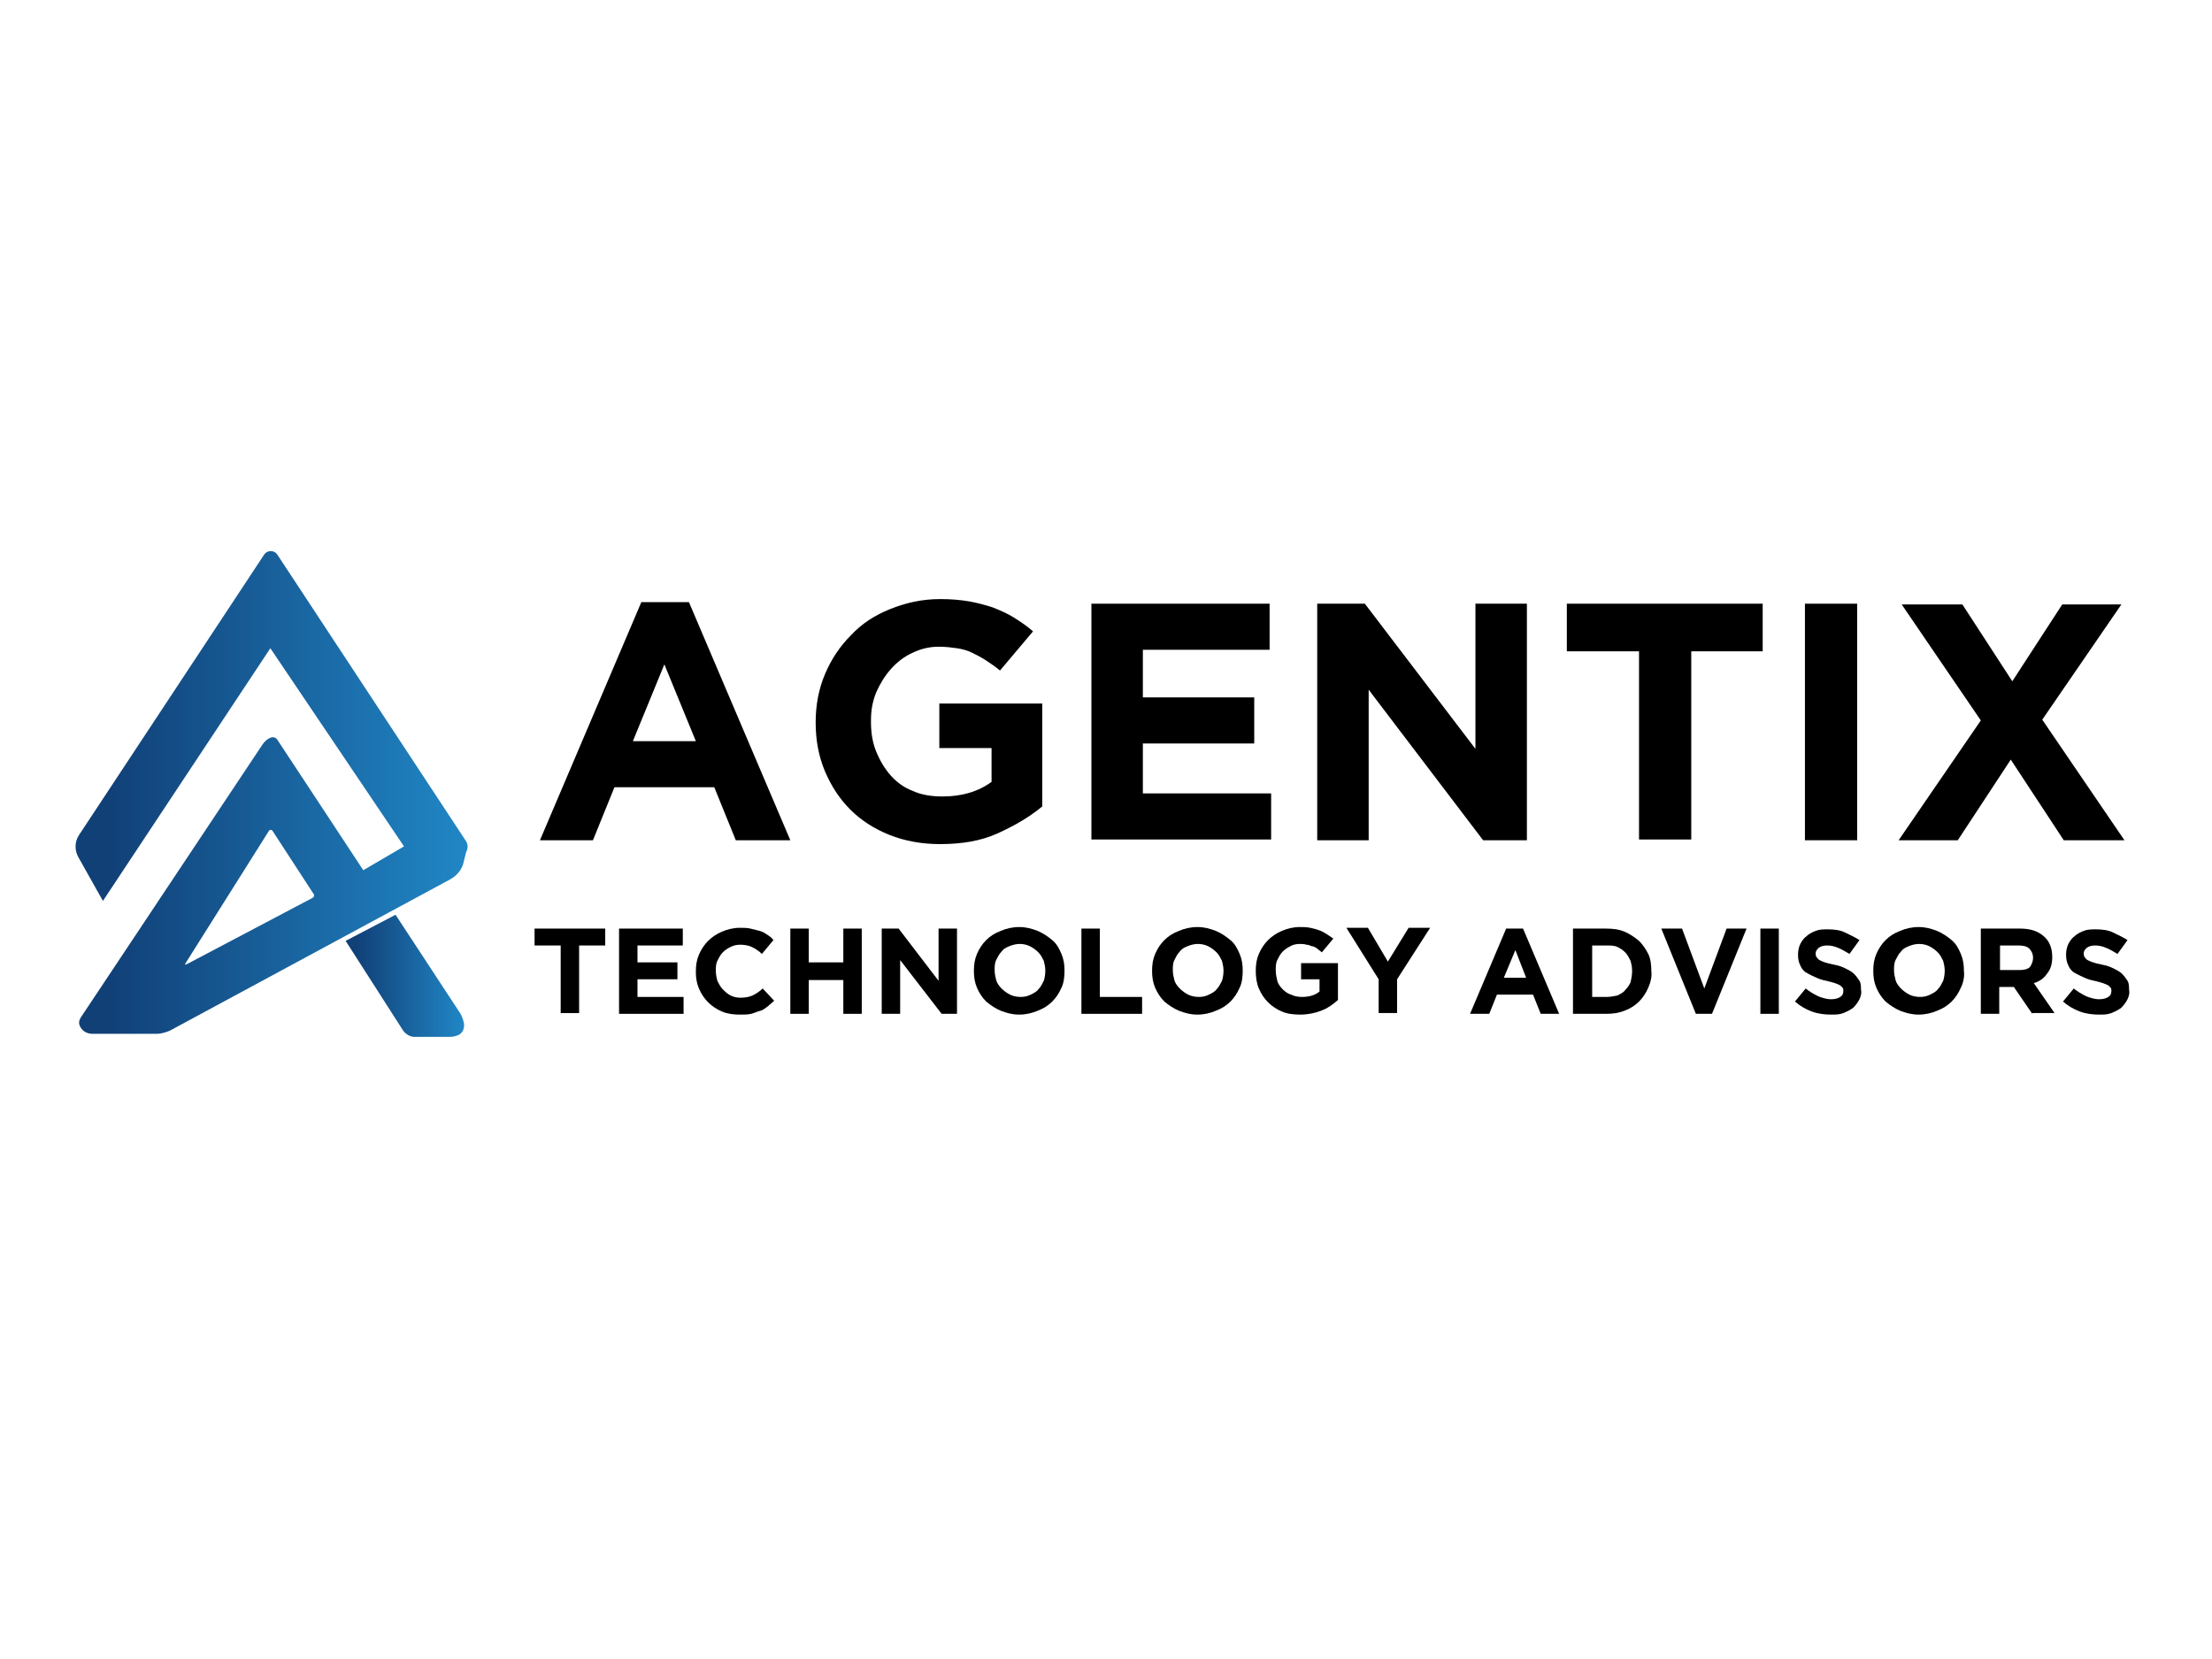
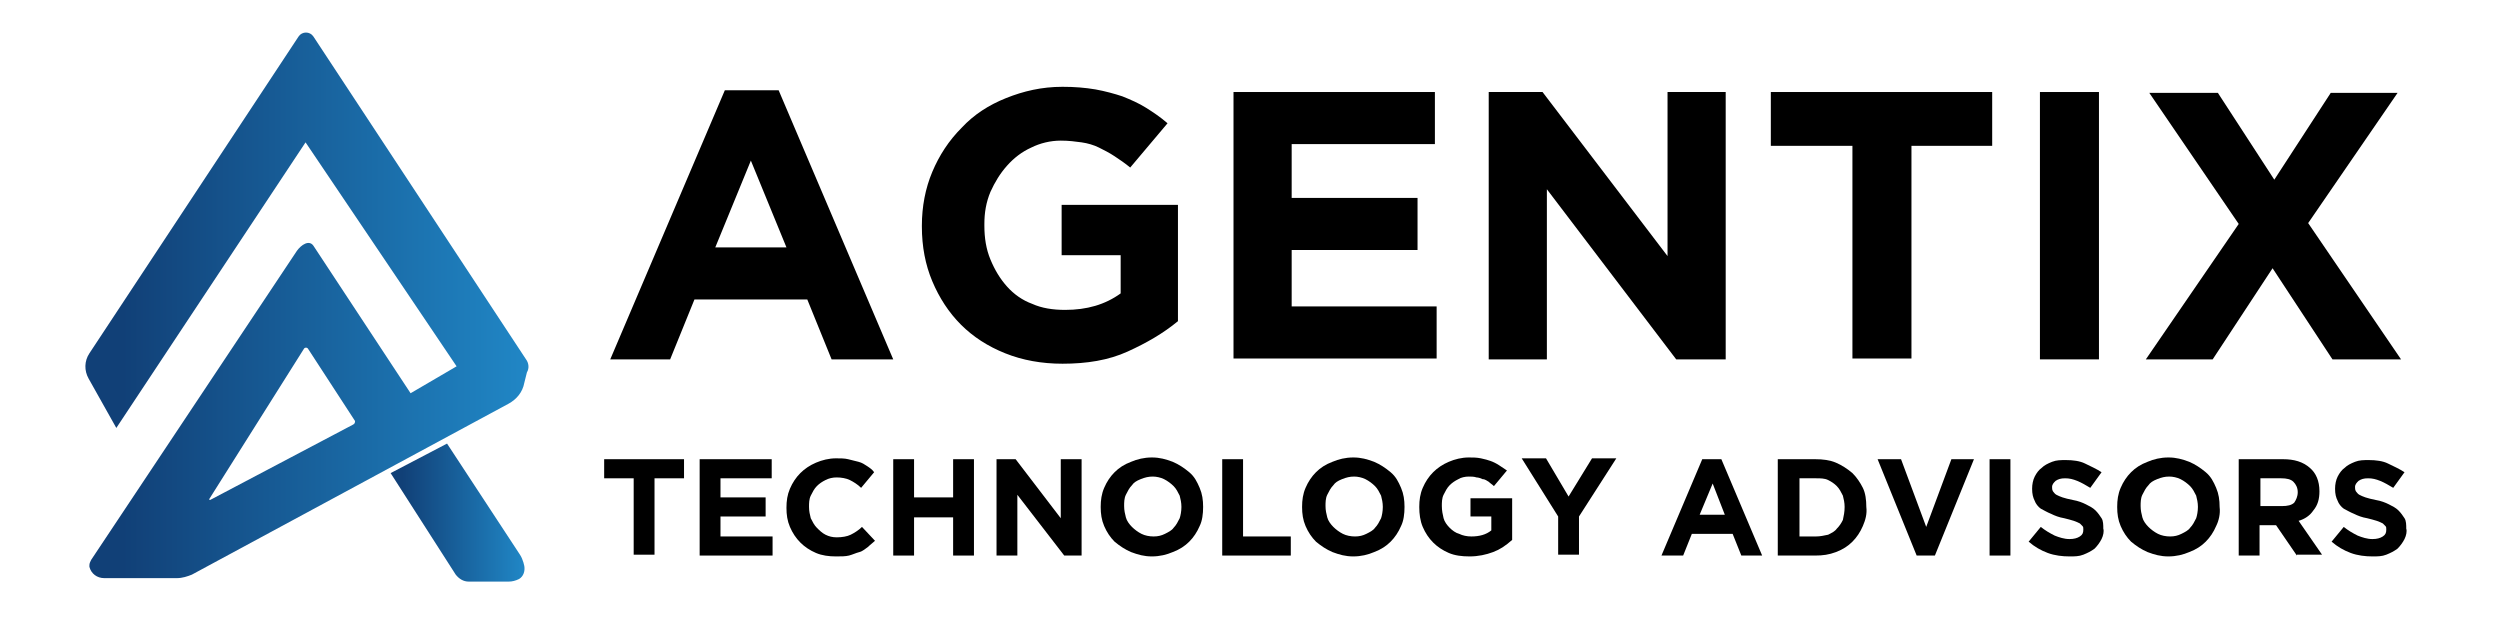
- <svg xmlns="http://www.w3.org/2000/svg" version="1.1" id="Layer_1" x="0px" y="0px" viewBox="0 0 288 216" style="enable-background:new 0 0 288 216;" xml:space="preserve">
+ <svg xmlns="http://www.w3.org/2000/svg" version="1.1" id="Layer_1" x="0px" y="0px" viewBox="0 68 288 72" style="enable-background:new 0 68 288 72;" xml:space="preserve">
  <style type="text/css">
	.st0{fill:url(#SVGID_1_);}
	.st1{fill:url(#SVGID_00000158739801089842616940000013807596166474084738_);}
	.st2{fill:url(#SVGID_00000147908610236979233260000004273242102909346443_);}
	.st3{fill:url(#SVGID_00000048472448886595864800000000669871741548539013_);}
</style>
  <g>
    <g>
      <linearGradient id="SVGID_1_" gradientUnits="userSpaceOnUse" x1="9.884" y1="103.131" x2="60.916" y2="103.131">
        <stop offset="8.341894e-02" style="stop-color:#114077" />
        <stop offset="0.99" style="stop-color:#2086C5" />
      </linearGradient>
      <path class="st0" d="M60.6,109.4L36.1,72.2c-0.4-0.6-1.3-0.6-1.7,0l-24.1,36.5c-0.6,0.9-0.6,2-0.1,2.9l3.2,5.7l21.8-32.9    l17.4,25.8l-5.3,3.1L36.1,96.3c-0.5-0.7-1.4-0.1-1.9,0.6l-23.7,35.6c-0.1,0.2-0.2,0.4-0.2,0.6c0,0.1,0,0.2,0,0.2    c0.2,0.8,0.9,1.3,1.7,1.3h8.4c0.6,0,1.2-0.2,1.7-0.4l36.5-19.7c0.9-0.5,1.6-1.3,1.8-2.4l0.3-1.2C61,110.4,60.9,109.8,60.6,109.4z     M40.7,116.9l-16.5,8.7c0,0-0.1,0-0.1-0.1L35,108.2c0.1-0.2,0.4-0.2,0.5,0l5.4,8.3C40.9,116.6,40.9,116.8,40.7,116.9z" />
      <linearGradient id="SVGID_00000070812502962492952610000006406434534223231880_" gradientUnits="userSpaceOnUse" x1="45.035" y1="127.044" x2="60.423" y2="127.044">
        <stop offset="8.341894e-02" style="stop-color:#114077" />
        <stop offset="0.99" style="stop-color:#2086C5" />
      </linearGradient>
      <path style="fill:url(#SVGID_00000070812502962492952610000006406434534223231880_);" d="M54,135h4.6c0.4,0,0.8-0.1,1.2-0.3l0,0    c0.5-0.3,0.7-0.9,0.6-1.5l-0.1-0.4c-0.1-0.3-0.2-0.6-0.4-0.9l-8.4-12.8l-6.5,3.4l7.5,11.7C52.9,134.7,53.4,135,54,135z" />
    </g>
    <g>
      <g>
        <path d="M95.8,109.4l-2.8-6.9H80l-2.8,6.9h-6.9l13.2-31h6.2l13.2,31H95.8z M86.5,86.5l-4.1,10h8.2L86.5,86.5z" />
        <path d="M129.9,108.5c-2.2,1-4.7,1.4-7.5,1.4c-2.4,0-4.6-0.4-6.6-1.2c-2-0.8-3.7-1.9-5.1-3.3c-1.4-1.4-2.5-3.1-3.3-5     s-1.2-4-1.2-6.3V94c0-2.2,0.4-4.3,1.2-6.2c0.8-1.9,1.9-3.6,3.4-5.1c1.4-1.5,3.1-2.6,5.1-3.4c2-0.8,4.1-1.3,6.5-1.3     c1.4,0,2.6,0.1,3.8,0.3c1.1,0.2,2.2,0.5,3.1,0.8c1,0.4,1.9,0.8,2.7,1.3s1.7,1.1,2.5,1.8l-4.3,5.1c-0.6-0.5-1.2-0.9-1.8-1.3     c-0.6-0.4-1.2-0.7-1.8-1c-0.6-0.3-1.3-0.5-2-0.6c-0.7-0.1-1.5-0.2-2.4-0.2c-1.2,0-2.4,0.3-3.4,0.8c-1.1,0.5-2,1.2-2.8,2.1     c-0.8,0.9-1.4,1.9-1.9,3c-0.5,1.2-0.7,2.4-0.7,3.7V94c0,1.4,0.2,2.7,0.7,3.9s1.1,2.2,1.9,3.1c0.8,0.9,1.8,1.6,2.9,2     c1.1,0.5,2.4,0.7,3.8,0.7c2.5,0,4.6-0.6,6.4-1.9v-4.4h-6.8v-5.8h13.4V105C134,106.4,132.1,107.5,129.9,108.5z" />
        <path d="M142.1,109.4V78.6h23.2v6h-16.5v6.2h14.5v6h-14.5v6.5h16.7v6H142.1z" />
        <path d="M193.1,109.4l-14.9-19.6v19.6h-6.7V78.6h6.2l14.4,18.9V78.6h6.7v30.8H193.1z" />
        <path d="M220.2,84.8v24.5h-6.8V84.8H204v-6.2h25.5v6.2H220.2z" />
        <path d="M235,109.4V78.6h6.8v30.8H235z" />
        <path d="M268.7,109.4l-6.9-10.5l-6.9,10.5h-7.7l10.7-15.6l-10.3-15.1h7.9l6.5,10l6.5-10h7.7l-10.3,15l10.7,15.7H268.7z" />
      </g>
      <g>
        <path d="M75.4,123.1v8.8H73v-8.8h-3.4v-2.2h9.2v2.2H75.4z" />
        <path d="M80.6,132v-11.1h8.3v2.2H83v2.2h5.2v2.2H83v2.3h6v2.2H80.6z" />
        <path d="M100,131c-0.3,0.2-0.6,0.5-1,0.6s-0.8,0.3-1.2,0.4c-0.4,0.1-0.9,0.1-1.5,0.1c-0.8,0-1.6-0.1-2.3-0.4     c-0.7-0.3-1.3-0.7-1.8-1.2c-0.5-0.5-0.9-1.1-1.2-1.8s-0.4-1.4-0.4-2.2v0c0-0.8,0.1-1.5,0.4-2.2s0.7-1.3,1.2-1.8     c0.5-0.5,1.1-0.9,1.8-1.2c0.7-0.3,1.5-0.5,2.3-0.5c0.5,0,1,0,1.4,0.1s0.8,0.2,1.2,0.3s0.7,0.3,1,0.5c0.3,0.2,0.6,0.4,0.8,0.7     l-1.5,1.8c-0.4-0.4-0.9-0.7-1.3-0.9c-0.4-0.2-1-0.3-1.5-0.3c-0.5,0-0.9,0.1-1.3,0.3c-0.4,0.2-0.7,0.4-1,0.7     c-0.3,0.3-0.5,0.7-0.7,1.1c-0.2,0.4-0.2,0.9-0.2,1.3v0c0,0.5,0.1,0.9,0.2,1.3c0.2,0.4,0.4,0.8,0.7,1.1c0.3,0.3,0.6,0.6,1,0.8     c0.4,0.2,0.8,0.3,1.3,0.3c0.6,0,1.2-0.1,1.6-0.3c0.4-0.2,0.9-0.5,1.3-0.9l1.5,1.6C100.6,130.5,100.3,130.7,100,131z" />
        <path d="M109.8,132v-4.4h-4.5v4.4h-2.4v-11.1h2.4v4.4h4.5v-4.4h2.4V132H109.8z" />
        <path d="M122.6,132l-5.4-7v7h-2.4v-11.1h2.2l5.2,6.8v-6.8h2.4V132H122.6z" />
        <path d="M138.2,128.6c-0.3,0.7-0.7,1.3-1.2,1.8c-0.5,0.5-1.1,0.9-1.9,1.2c-0.7,0.3-1.5,0.5-2.4,0.5c-0.9,0-1.6-0.2-2.4-0.5     c-0.7-0.3-1.3-0.7-1.9-1.2c-0.5-0.5-0.9-1.1-1.2-1.8c-0.3-0.7-0.4-1.4-0.4-2.2v0c0-0.8,0.1-1.5,0.4-2.2s0.7-1.3,1.2-1.8     c0.5-0.5,1.1-0.9,1.9-1.2c0.7-0.3,1.5-0.5,2.4-0.5s1.6,0.2,2.4,0.5c0.7,0.3,1.3,0.7,1.9,1.2s0.9,1.1,1.2,1.8     c0.3,0.7,0.4,1.4,0.4,2.2v0C138.6,127.2,138.5,128,138.2,128.6z M136.1,126.4c0-0.5-0.1-0.9-0.2-1.3c-0.2-0.4-0.4-0.8-0.7-1.1     c-0.3-0.3-0.7-0.6-1.1-0.8c-0.4-0.2-0.9-0.3-1.3-0.3c-0.5,0-0.9,0.1-1.4,0.3s-0.8,0.4-1,0.7c-0.3,0.3-0.5,0.7-0.7,1.1     s-0.2,0.9-0.2,1.3v0c0,0.5,0.1,0.9,0.2,1.3s0.4,0.8,0.7,1.1c0.3,0.3,0.7,0.6,1.1,0.8c0.4,0.2,0.9,0.3,1.4,0.3     c0.5,0,0.9-0.1,1.3-0.3c0.4-0.2,0.8-0.4,1-0.7c0.3-0.3,0.5-0.7,0.7-1.1C136,127.4,136.1,126.9,136.1,126.4L136.1,126.4z" />
        <path d="M140.8,132v-11.1h2.4v8.9h5.5v2.2H140.8z" />
        <path d="M161.4,128.6c-0.3,0.7-0.7,1.3-1.2,1.8c-0.5,0.5-1.1,0.9-1.9,1.2c-0.7,0.3-1.5,0.5-2.4,0.5c-0.9,0-1.6-0.2-2.4-0.5     c-0.7-0.3-1.3-0.7-1.9-1.2c-0.5-0.5-0.9-1.1-1.2-1.8c-0.3-0.7-0.4-1.4-0.4-2.2v0c0-0.8,0.1-1.5,0.4-2.2s0.7-1.3,1.2-1.8     c0.5-0.5,1.1-0.9,1.9-1.2c0.7-0.3,1.5-0.5,2.4-0.5s1.6,0.2,2.4,0.5c0.7,0.3,1.3,0.7,1.9,1.2s0.9,1.1,1.2,1.8     c0.3,0.7,0.4,1.4,0.4,2.2v0C161.8,127.2,161.7,128,161.4,128.6z M159.3,126.4c0-0.5-0.1-0.9-0.2-1.3c-0.2-0.4-0.4-0.8-0.7-1.1     c-0.3-0.3-0.7-0.6-1.1-0.8c-0.4-0.2-0.9-0.3-1.3-0.3c-0.5,0-0.9,0.1-1.4,0.3s-0.8,0.4-1,0.7c-0.3,0.3-0.5,0.7-0.7,1.1     s-0.2,0.9-0.2,1.3v0c0,0.5,0.1,0.9,0.2,1.3s0.4,0.8,0.7,1.1c0.3,0.3,0.7,0.6,1.1,0.8c0.4,0.2,0.9,0.3,1.4,0.3     c0.5,0,0.9-0.1,1.3-0.3c0.4-0.2,0.8-0.4,1-0.7c0.3-0.3,0.5-0.7,0.7-1.1C159.2,127.4,159.3,126.9,159.3,126.4L159.3,126.4z" />
        <path d="M172,131.6c-0.8,0.3-1.7,0.5-2.7,0.5c-0.9,0-1.7-0.1-2.4-0.4c-0.7-0.3-1.3-0.7-1.8-1.2c-0.5-0.5-0.9-1.1-1.2-1.8     c-0.3-0.7-0.4-1.5-0.4-2.3v0c0-0.8,0.1-1.5,0.4-2.2c0.3-0.7,0.7-1.3,1.2-1.8s1.1-0.9,1.8-1.2c0.7-0.3,1.5-0.5,2.3-0.5     c0.5,0,0.9,0,1.4,0.1s0.8,0.2,1.1,0.3c0.3,0.1,0.7,0.3,1,0.5s0.6,0.4,0.9,0.6l-1.5,1.8c-0.2-0.2-0.4-0.3-0.6-0.5     c-0.2-0.1-0.4-0.3-0.7-0.3c-0.2-0.1-0.5-0.2-0.7-0.2c-0.3-0.1-0.6-0.1-0.9-0.1c-0.4,0-0.9,0.1-1.2,0.3c-0.4,0.2-0.7,0.4-1,0.7     c-0.3,0.3-0.5,0.7-0.7,1.1s-0.2,0.9-0.2,1.3v0c0,0.5,0.1,1,0.2,1.4s0.4,0.8,0.7,1.1c0.3,0.3,0.7,0.6,1.1,0.7     c0.4,0.2,0.9,0.3,1.4,0.3c0.9,0,1.7-0.2,2.3-0.7v-1.6h-2.4v-2.1h4.8v4.8C173.4,130.9,172.8,131.3,172,131.6z" />
        <path d="M181.9,127.5v4.4h-2.4v-4.4l-4.2-6.7h2.8l2.6,4.4l2.7-4.4h2.8L181.9,127.5z" />
        <path d="M200.6,132l-1-2.5h-4.7l-1,2.5h-2.5l4.7-11.1h2.2l4.7,11.1H200.6z M197.3,123.7l-1.5,3.6h2.9L197.3,123.7z" />
        <path d="M214.6,128.6c-0.3,0.7-0.7,1.3-1.2,1.8c-0.5,0.5-1.1,0.9-1.9,1.2s-1.5,0.4-2.4,0.4h-4.3v-11.1h4.3c0.9,0,1.7,0.1,2.4,0.4     c0.7,0.3,1.3,0.7,1.9,1.2c0.5,0.5,0.9,1.1,1.2,1.7s0.4,1.4,0.4,2.2v0C215.1,127.2,214.9,127.9,214.6,128.6z M212.5,126.4     c0-0.5-0.1-0.9-0.2-1.3c-0.2-0.4-0.4-0.8-0.7-1.1c-0.3-0.3-0.6-0.5-1-0.7c-0.4-0.2-0.9-0.2-1.4-0.2h-1.9v6.7h1.9     c0.5,0,0.9-0.1,1.4-0.2c0.4-0.2,0.8-0.4,1-0.7c0.3-0.3,0.5-0.6,0.7-1C212.4,127.4,212.5,127,212.5,126.4L212.5,126.4z" />
        <path d="M222.9,132h-2.1l-4.5-11.1h2.7l2.9,7.8l2.9-7.8h2.6L222.9,132z" />
        <path d="M229.2,132v-11.1h2.4V132H229.2z" />
        <path d="M242.1,130.1c-0.2,0.4-0.5,0.8-0.8,1.1c-0.4,0.3-0.8,0.5-1.3,0.7c-0.5,0.2-1,0.2-1.6,0.2c-0.8,0-1.7-0.1-2.5-0.4     c-0.8-0.3-1.5-0.7-2.2-1.3l1.4-1.7c0.5,0.4,1,0.7,1.6,1c0.5,0.2,1.1,0.4,1.7,0.4c0.5,0,0.9-0.1,1.2-0.3c0.3-0.2,0.4-0.4,0.4-0.8     v0c0-0.2,0-0.3-0.1-0.4c-0.1-0.1-0.2-0.2-0.3-0.3c-0.2-0.1-0.4-0.2-0.7-0.3c-0.3-0.1-0.7-0.2-1.1-0.3c-0.6-0.1-1.1-0.3-1.5-0.5     c-0.5-0.2-0.8-0.4-1.2-0.6c-0.3-0.2-0.6-0.6-0.7-0.9c-0.2-0.4-0.3-0.8-0.3-1.4v0c0-0.5,0.1-1,0.3-1.4c0.2-0.4,0.5-0.8,0.8-1     c0.3-0.3,0.7-0.5,1.2-0.7c0.5-0.2,1-0.2,1.6-0.2c0.8,0,1.6,0.1,2.2,0.4s1.3,0.6,1.9,1l-1.3,1.8c-0.5-0.3-1-0.6-1.5-0.8     c-0.5-0.2-0.9-0.3-1.4-0.3s-0.8,0.1-1.1,0.3c-0.2,0.2-0.4,0.4-0.4,0.7v0c0,0.2,0,0.3,0.1,0.5c0.1,0.1,0.2,0.3,0.4,0.4     c0.2,0.1,0.4,0.2,0.7,0.3s0.7,0.2,1.2,0.3c0.6,0.1,1.1,0.3,1.5,0.5c0.4,0.2,0.8,0.4,1.1,0.7s0.5,0.6,0.7,0.9s0.2,0.8,0.2,1.2v0     C242.4,129.2,242.3,129.7,242.1,130.1z" />
        <path d="M255.3,128.6c-0.3,0.7-0.7,1.3-1.2,1.8c-0.5,0.5-1.1,0.9-1.9,1.2c-0.7,0.3-1.5,0.5-2.4,0.5c-0.9,0-1.6-0.2-2.4-0.5     c-0.7-0.3-1.3-0.7-1.9-1.2c-0.5-0.5-0.9-1.1-1.2-1.8c-0.3-0.7-0.4-1.4-0.4-2.2v0c0-0.8,0.1-1.5,0.4-2.2s0.7-1.3,1.2-1.8     c0.5-0.5,1.1-0.9,1.9-1.2c0.7-0.3,1.5-0.5,2.4-0.5s1.6,0.2,2.4,0.5c0.7,0.3,1.3,0.7,1.9,1.2s0.9,1.1,1.2,1.8     c0.3,0.7,0.4,1.4,0.4,2.2v0C255.8,127.2,255.6,128,255.3,128.6z M253.2,126.4c0-0.5-0.1-0.9-0.2-1.3c-0.2-0.4-0.4-0.8-0.7-1.1     c-0.3-0.3-0.7-0.6-1.1-0.8c-0.4-0.2-0.9-0.3-1.3-0.3c-0.5,0-0.9,0.1-1.4,0.3s-0.8,0.4-1,0.7c-0.3,0.3-0.5,0.7-0.7,1.1     s-0.2,0.9-0.2,1.3v0c0,0.5,0.1,0.9,0.2,1.3s0.4,0.8,0.7,1.1c0.3,0.3,0.7,0.6,1.1,0.8c0.4,0.2,0.9,0.3,1.4,0.3     c0.5,0,0.9-0.1,1.3-0.3c0.4-0.2,0.8-0.4,1-0.7c0.3-0.3,0.5-0.7,0.7-1.1C253.1,127.4,253.2,126.9,253.2,126.4L253.2,126.4z" />
        <path d="M264.6,132l-2.4-3.5h-1.9v3.5h-2.4v-11.1h5.1c1.3,0,2.3,0.3,3.1,1c0.7,0.6,1.1,1.5,1.1,2.7v0c0,0.9-0.2,1.6-0.7,2.2     c-0.4,0.6-1,1-1.7,1.2l2.7,3.9H264.6z M264.7,124.7c0-0.5-0.2-0.9-0.5-1.2c-0.3-0.3-0.8-0.4-1.4-0.4h-2.4v3.2h2.5     c0.6,0,1.1-0.1,1.4-0.4C264.5,125.6,264.7,125.2,264.7,124.7L264.7,124.7z" />
        <path d="M277,130.1c-0.2,0.4-0.5,0.8-0.8,1.1c-0.4,0.3-0.8,0.5-1.3,0.7c-0.5,0.2-1,0.2-1.6,0.2c-0.8,0-1.7-0.1-2.5-0.4     c-0.8-0.3-1.5-0.7-2.2-1.3l1.4-1.7c0.5,0.4,1,0.7,1.6,1c0.5,0.2,1.1,0.4,1.7,0.4c0.5,0,0.9-0.1,1.2-0.3c0.3-0.2,0.4-0.4,0.4-0.8     v0c0-0.2,0-0.3-0.1-0.4c-0.1-0.1-0.2-0.2-0.3-0.3c-0.2-0.1-0.4-0.2-0.7-0.3c-0.3-0.1-0.7-0.2-1.1-0.3c-0.6-0.1-1.1-0.3-1.5-0.5     c-0.5-0.2-0.8-0.4-1.2-0.6c-0.3-0.2-0.6-0.6-0.7-0.9c-0.2-0.4-0.3-0.8-0.3-1.4v0c0-0.5,0.1-1,0.3-1.4c0.2-0.4,0.5-0.8,0.8-1     c0.3-0.3,0.7-0.5,1.2-0.7c0.5-0.2,1-0.2,1.6-0.2c0.8,0,1.6,0.1,2.2,0.4s1.3,0.6,1.9,1l-1.3,1.8c-0.5-0.3-1-0.6-1.5-0.8     c-0.5-0.2-0.9-0.3-1.4-0.3s-0.8,0.1-1.1,0.3c-0.2,0.2-0.4,0.4-0.4,0.7v0c0,0.2,0,0.3,0.1,0.5c0.1,0.1,0.2,0.3,0.4,0.4     c0.2,0.1,0.4,0.2,0.7,0.3s0.7,0.2,1.2,0.3c0.6,0.1,1.1,0.3,1.5,0.5c0.4,0.2,0.8,0.4,1.1,0.7s0.5,0.6,0.7,0.9s0.2,0.8,0.2,1.2v0     C277.3,129.2,277.2,129.7,277,130.1z" />
      </g>
    </g>
  </g>
</svg>
